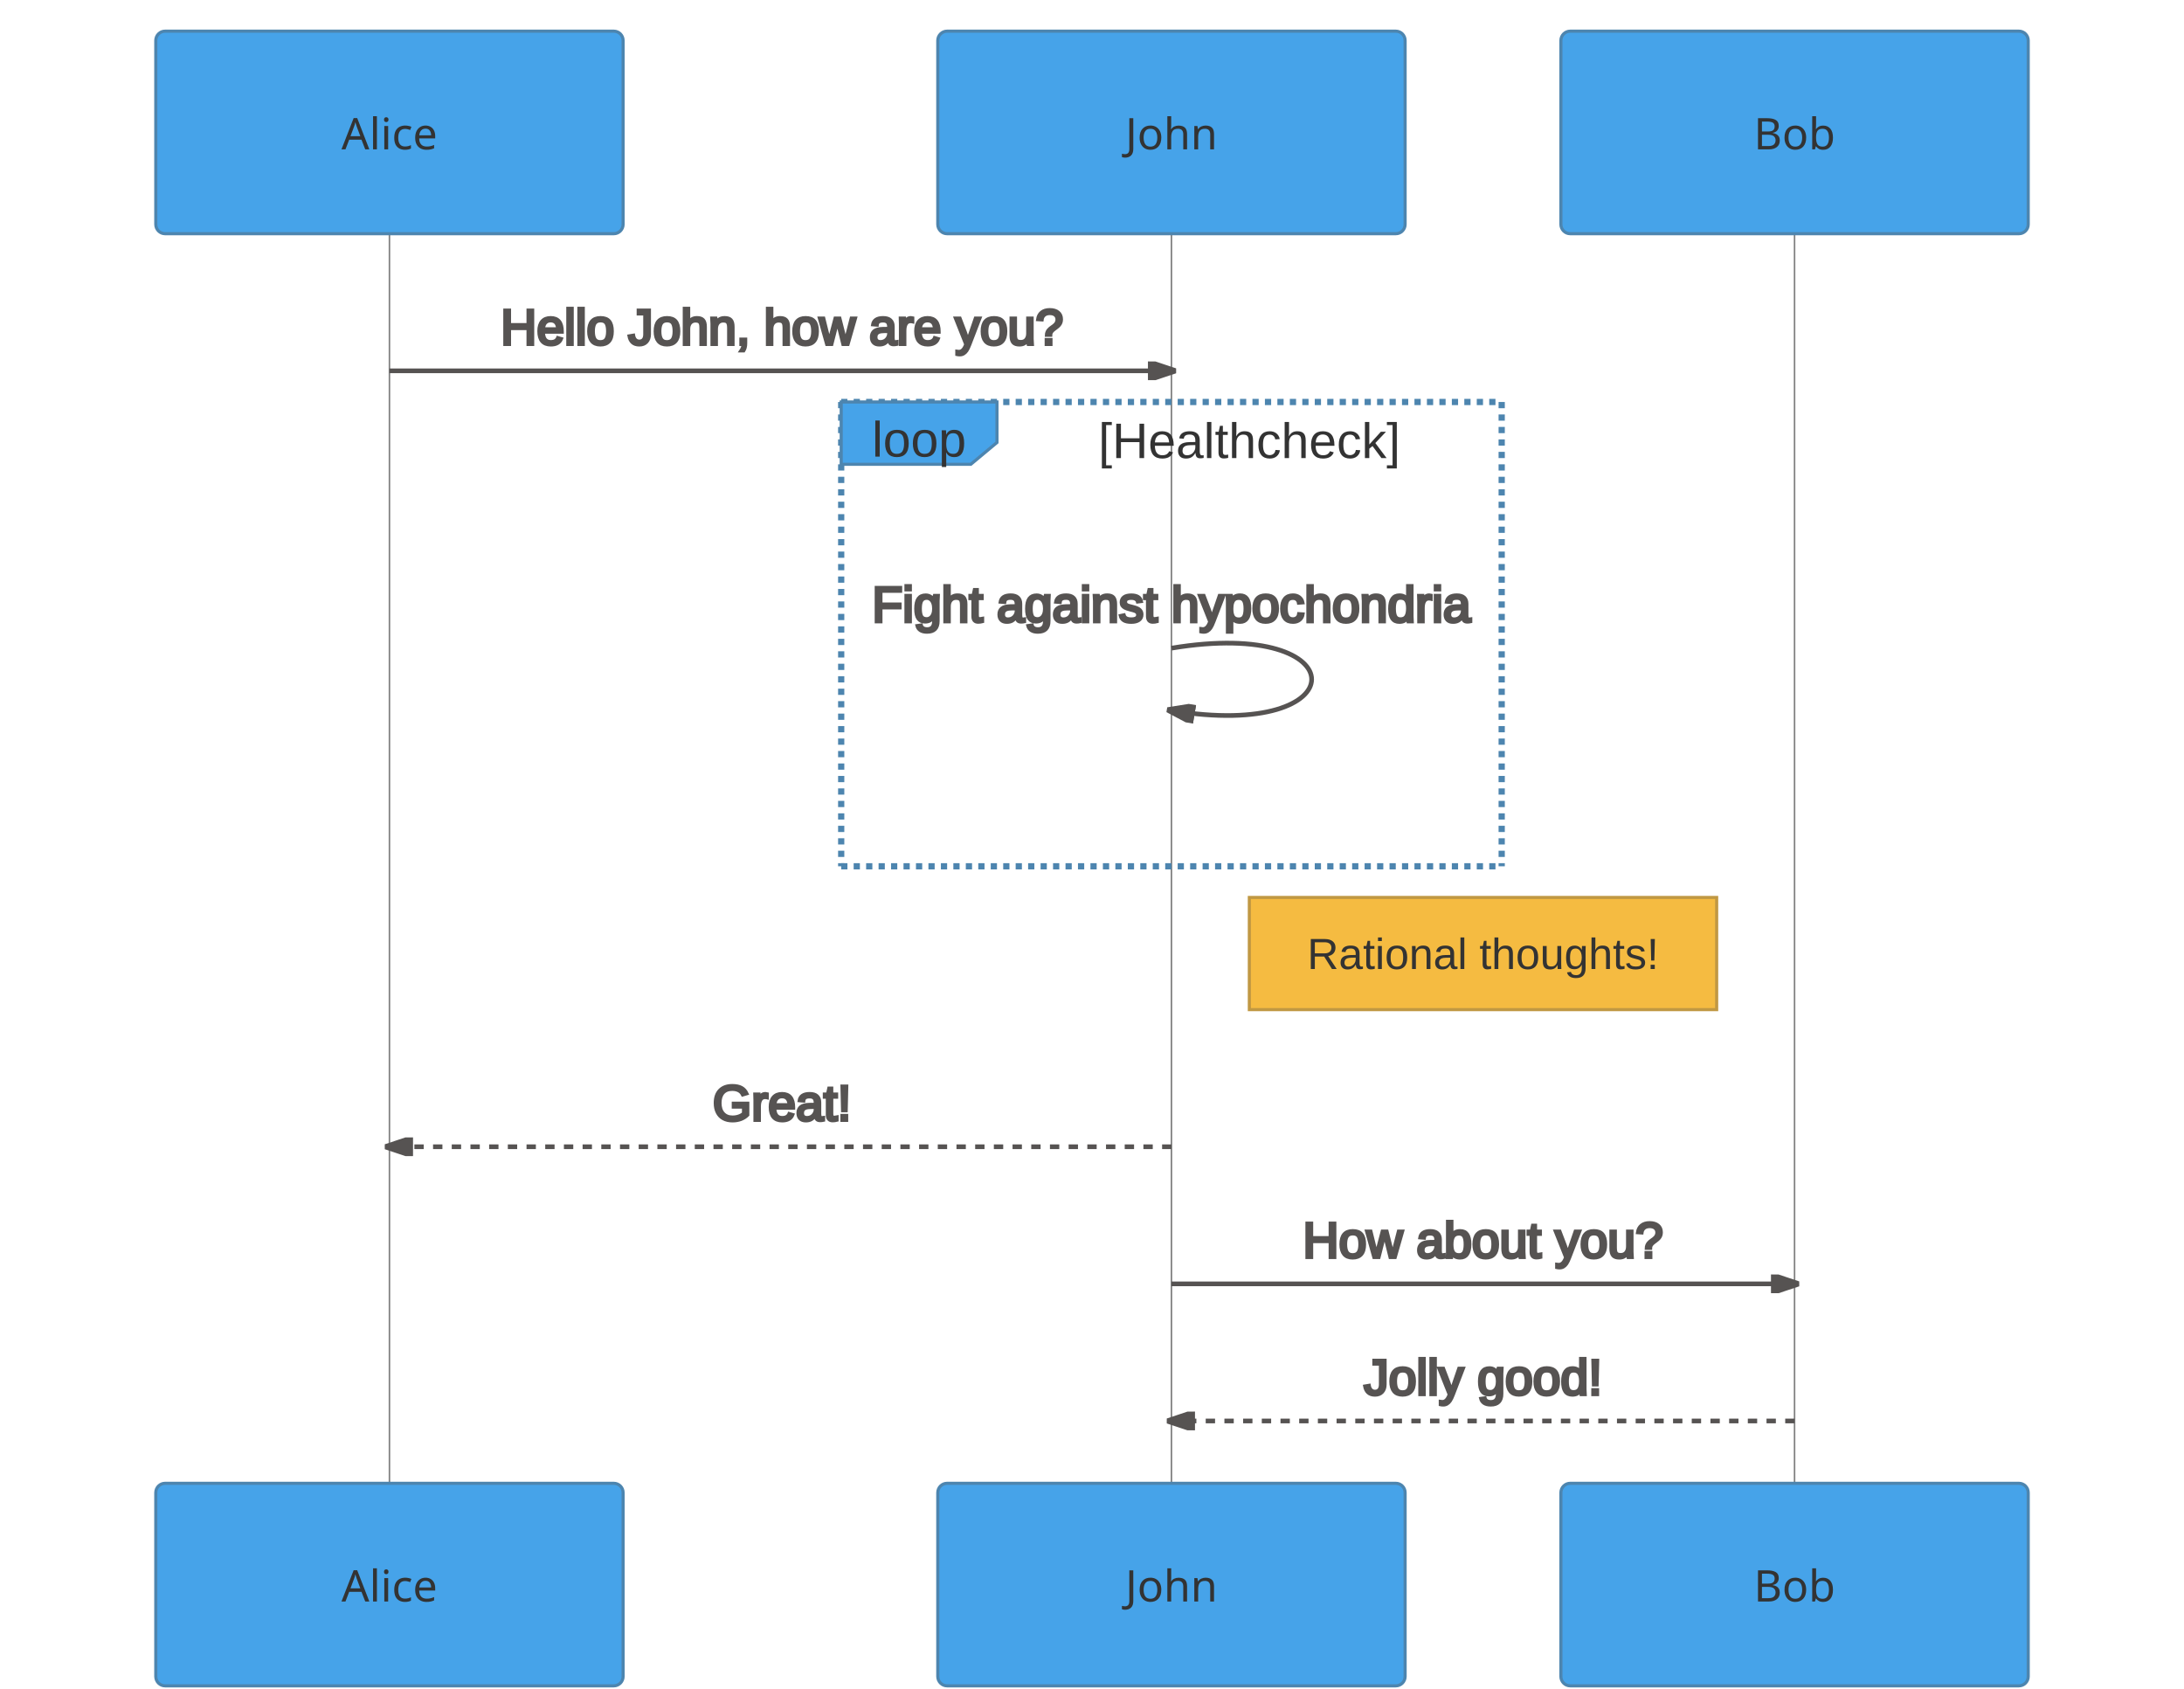
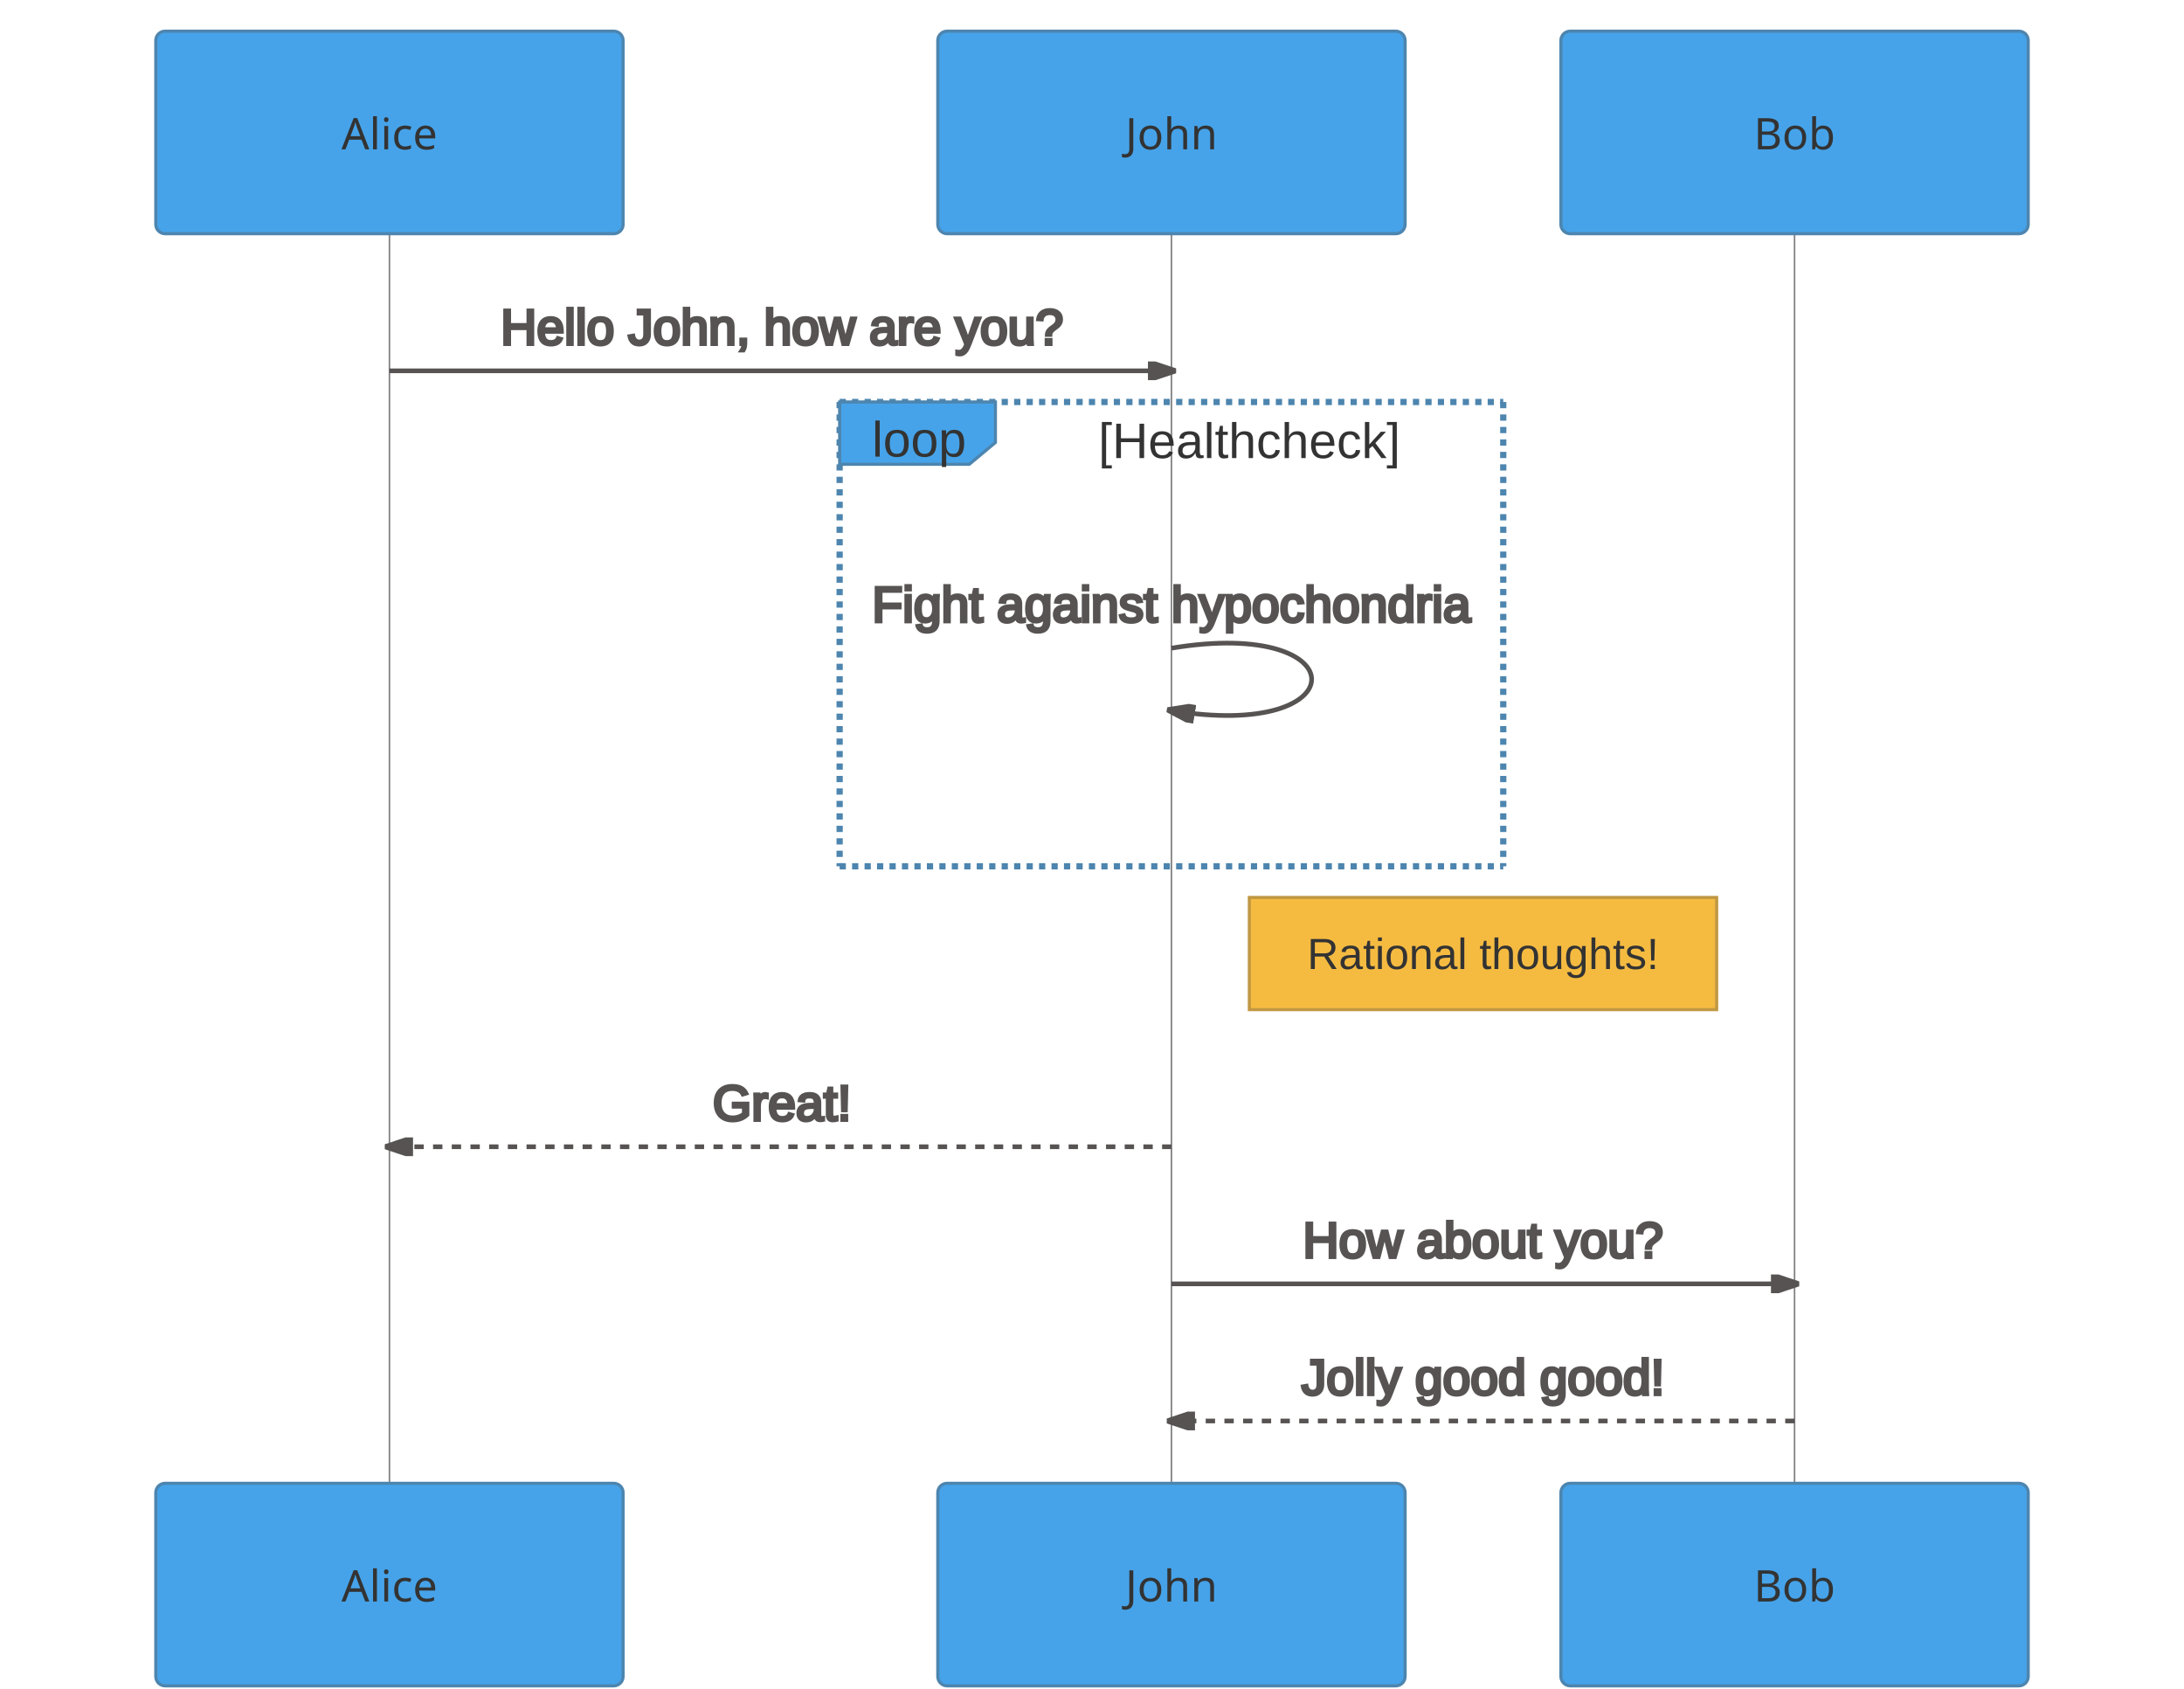
<svg xmlns="http://www.w3.org/2000/svg" id="mermaid" width="100%" height="542" style="max-width: 701px;" viewBox="-50 -10 701 542">
  <style>#mermaid{font-family:"trebuchet ms",verdana,arial,sans-serif;font-size:16px;fill:#565352;}#mermaid .error-icon{fill:#E05B35;}#mermaid .error-text{fill:#1fa4ca;stroke:#1fa4ca;}#mermaid .edge-thickness-normal{stroke-width:2px;}#mermaid .edge-thickness-thick{stroke-width:3.5px;}#mermaid .edge-pattern-solid{stroke-dasharray:0;}#mermaid .edge-pattern-dashed{stroke-dasharray:3;}#mermaid .edge-pattern-dotted{stroke-dasharray:2;}#mermaid .marker{fill:#565352;}#mermaid .marker.cross{stroke:#565352;}#mermaid svg{font-family:"trebuchet ms",verdana,arial,sans-serif;font-size:16px;}#mermaid .actor{stroke:hsl(205.767,38.744%,49.412%);fill:#46A3E9;}#mermaid text.actor &gt; tspan{fill:#333;stroke:none;}#mermaid .actor-line{stroke:grey;}#mermaid .messageLine0{stroke-width:1.5;stroke-dasharray:none;stroke:#565352;}#mermaid .messageLine1{stroke-width:1.5;stroke-dasharray:2,2;stroke:#565352;}#mermaid #arrowhead path{fill:#565352;stroke:#565352;}#mermaid .sequenceNumber{fill:#a9acad;}#mermaid #sequencenumber{fill:#565352;}#mermaid #crosshead path{fill:#565352;stroke:#565352;}#mermaid .messageText{fill:#565352;stroke:#565352;}#mermaid .labelBox{stroke:hsl(205.767,38.744%,49.412%);fill:#46A3E9;}#mermaid .labelText,#mermaid .labelText &gt; tspan{fill:#333;stroke:none;}#mermaid .loopText,#mermaid .loopText &gt; tspan{fill:#333;stroke:none;}#mermaid .loopLine{stroke-width:2px;stroke-dasharray:2,2;stroke:hsl(205.767,38.744%,49.412%);fill:hsl(205.767,38.744%,49.412%);}#mermaid .note{stroke:hsl(40.667,50%,50.784%);fill:#F5BB41;}#mermaid .noteText,#mermaid .noteText &gt; tspan{fill:#333;stroke:none;}#mermaid .activation0{fill:#8CB738;stroke:hsl(80.315,53.138%,36.863%);}#mermaid .activation1{fill:#8CB738;stroke:hsl(80.315,53.138%,36.863%);}#mermaid .activation2{fill:#8CB738;stroke:hsl(80.315,53.138%,36.863%);}#mermaid:root{--mermaid-font-family:"trebuchet ms",verdana,arial,sans-serif;}#mermaid sequence{fill:apa;}</style>
  <g />
  <g>
    <line id="actor0" x1="75" y1="5" x2="75" y2="531" class="actor-line" stroke-width="0.5px" stroke="#999" />
    <rect x="0" y="0" fill="#eaeaea" stroke="#666" width="150" height="65" rx="3" ry="3" class="actor" />
    <text x="75" y="32.5" dominant-baseline="central" alignment-baseline="central" class="actor" style="text-anchor: middle; font-size: 14px; font-weight: 400; font-family: Open-Sans, sans-serif;">
      <tspan x="75" dy="0">Alice</tspan>
    </text>
  </g>
  <g>
    <line id="actor1" x1="326" y1="5" x2="326" y2="531" class="actor-line" stroke-width="0.5px" stroke="#999" />
    <rect x="251" y="0" fill="#eaeaea" stroke="#666" width="150" height="65" rx="3" ry="3" class="actor" />
    <text x="326" y="32.5" dominant-baseline="central" alignment-baseline="central" class="actor" style="text-anchor: middle; font-size: 14px; font-weight: 400; font-family: Open-Sans, sans-serif;">
      <tspan x="326" dy="0">John</tspan>
    </text>
  </g>
  <g>
    <line id="actor2" x1="526" y1="5" x2="526" y2="531" class="actor-line" stroke-width="0.5px" stroke="#999" />
    <rect x="451" y="0" fill="#eaeaea" stroke="#666" width="150" height="65" rx="3" ry="3" class="actor" />
    <text x="526" y="32.5" dominant-baseline="central" alignment-baseline="central" class="actor" style="text-anchor: middle; font-size: 14px; font-weight: 400; font-family: Open-Sans, sans-serif;">
      <tspan x="526" dy="0">Bob</tspan>
    </text>
  </g>
  <defs>
    <marker id="arrowhead" refX="5" refY="2" markerWidth="6" markerHeight="4" orient="auto">
      <path d="M 0,0 V 4 L6,2 Z" />
    </marker>
  </defs>
  <defs>
    <marker id="crosshead" markerWidth="15" markerHeight="8" orient="auto" refX="16" refY="4">
      <path fill="black" stroke="#000000" stroke-width="1px" d="M 9,2 V 6 L16,4 Z" style="stroke-dasharray: 0, 0;" />
      <path fill="none" stroke="#000000" stroke-width="1px" d="M 0,1 L 6,7 M 6,1 L 0,7" style="stroke-dasharray: 0, 0;" />
    </marker>
  </defs>
  <defs>
    <marker id="sequencenumber" refX="15" refY="15" markerWidth="60" markerHeight="40" orient="auto">
      <circle cx="15" cy="15" r="6" />
    </marker>
  </defs>
  <text x="201" y="80" text-anchor="middle" dominant-baseline="middle" alignment-baseline="middle" class="messageText" dy="1em" style="font-family: &quot;trebuchet ms&quot;, verdana, arial, sans-serif; font-size: 16px; font-weight: 400;">Hello John, how are you?</text>
  <line x1="75" y1="109" x2="326" y2="109" class="messageLine0" stroke-width="2" stroke="none" marker-end="url(#arrowhead)" style="fill: none;" />
  <text x="326" y="169" text-anchor="middle" dominant-baseline="middle" alignment-baseline="middle" class="messageText" dy="1em" style="font-family: &quot;trebuchet ms&quot;, verdana, arial, sans-serif; font-size: 16px; font-weight: 400;">Fight against hypochondria</text>
  <path d="M 326,198 C 386,188 386,228 326,218" class="messageLine0" stroke-width="2" stroke="none" marker-end="url(#arrowhead)" style="fill: none;" />
  <g>
-     <line x1="220" y1="119" x2="432" y2="119" class="loopLine" />
-     <line x1="432" y1="119" x2="432" y2="268" class="loopLine" />
-     <line x1="220" y1="268" x2="432" y2="268" class="loopLine" />
-     <line x1="220" y1="119" x2="220" y2="268" class="loopLine" />
-     <polygon points="220,119 270,119 270,132 261.6,139 220,139" class="labelBox" />
+     <line x1="219.5" y1="119" x2="432.5" y2="119" class="loopLine" />
+     <line x1="432.5" y1="119" x2="432.5" y2="268" class="loopLine" />
+     <line x1="219.5" y1="268" x2="432.5" y2="268" class="loopLine" />
+     <line x1="219.5" y1="119" x2="219.5" y2="268" class="loopLine" />
+     <polygon points="219.5,119 269.5,119 269.5,132 261.1,139 219.5,139" class="labelBox" />
    <text x="245" y="132" text-anchor="middle" dominant-baseline="middle" alignment-baseline="middle" class="labelText" style="font-family: &quot;trebuchet ms&quot;, verdana, arial, sans-serif; font-size: 16px; font-weight: 400;">loop</text>
    <text x="351" y="137" text-anchor="middle" class="loopText" style="font-family: &quot;trebuchet ms&quot;, verdana, arial, sans-serif; font-size: 16px; font-weight: 400;">
      <tspan x="351">[Healthcheck]</tspan>
    </text>
  </g>
  <g>
    <rect x="351" y="278" fill="#EDF2AE" stroke="#666" width="150" height="36" rx="0" ry="0" class="note" />
    <text x="426" y="283" text-anchor="middle" dominant-baseline="middle" alignment-baseline="middle" class="noteText" dy="1em" style="font-family: &quot;trebuchet ms&quot;, verdana, arial, sans-serif; font-size: 14px; font-weight: 400;">
      <tspan x="426">Rational thoughts!</tspan>
    </text>
  </g>
  <text x="201" y="329" text-anchor="middle" dominant-baseline="middle" alignment-baseline="middle" class="messageText" dy="1em" style="font-family: &quot;trebuchet ms&quot;, verdana, arial, sans-serif; font-size: 16px; font-weight: 400;">Great!</text>
  <line x1="326" y1="358" x2="75" y2="358" class="messageLine1" stroke-width="2" stroke="none" marker-end="url(#arrowhead)" style="stroke-dasharray: 3, 3; fill: none;" />
  <text x="426" y="373" text-anchor="middle" dominant-baseline="middle" alignment-baseline="middle" class="messageText" dy="1em" style="font-family: &quot;trebuchet ms&quot;, verdana, arial, sans-serif; font-size: 16px; font-weight: 400;">How about you?</text>
  <line x1="326" y1="402" x2="526" y2="402" class="messageLine0" stroke-width="2" stroke="none" marker-end="url(#arrowhead)" style="fill: none;" />
-   <text x="426" y="417" text-anchor="middle" dominant-baseline="middle" alignment-baseline="middle" class="messageText" dy="1em" style="font-family: &quot;trebuchet ms&quot;, verdana, arial, sans-serif; font-size: 16px; font-weight: 400;">Jolly good!</text>
+   <text x="426" y="417" text-anchor="middle" dominant-baseline="middle" alignment-baseline="middle" class="messageText" dy="1em" style="font-family: &quot;trebuchet ms&quot;, verdana, arial, sans-serif; font-size: 16px; font-weight: 400;">Jolly good good!</text>
  <line x1="526" y1="446" x2="326" y2="446" class="messageLine1" stroke-width="2" stroke="none" marker-end="url(#arrowhead)" style="stroke-dasharray: 3, 3; fill: none;" />
  <g>
    <rect x="0" y="466" fill="#eaeaea" stroke="#666" width="150" height="65" rx="3" ry="3" class="actor" />
    <text x="75" y="498.5" dominant-baseline="central" alignment-baseline="central" class="actor" style="text-anchor: middle; font-size: 14px; font-weight: 400; font-family: Open-Sans, sans-serif;">
      <tspan x="75" dy="0">Alice</tspan>
    </text>
  </g>
  <g>
    <rect x="251" y="466" fill="#eaeaea" stroke="#666" width="150" height="65" rx="3" ry="3" class="actor" />
    <text x="326" y="498.5" dominant-baseline="central" alignment-baseline="central" class="actor" style="text-anchor: middle; font-size: 14px; font-weight: 400; font-family: Open-Sans, sans-serif;">
      <tspan x="326" dy="0">John</tspan>
    </text>
  </g>
  <g>
    <rect x="451" y="466" fill="#eaeaea" stroke="#666" width="150" height="65" rx="3" ry="3" class="actor" />
    <text x="526" y="498.5" dominant-baseline="central" alignment-baseline="central" class="actor" style="text-anchor: middle; font-size: 14px; font-weight: 400; font-family: Open-Sans, sans-serif;">
      <tspan x="526" dy="0">Bob</tspan>
    </text>
  </g>
</svg>
